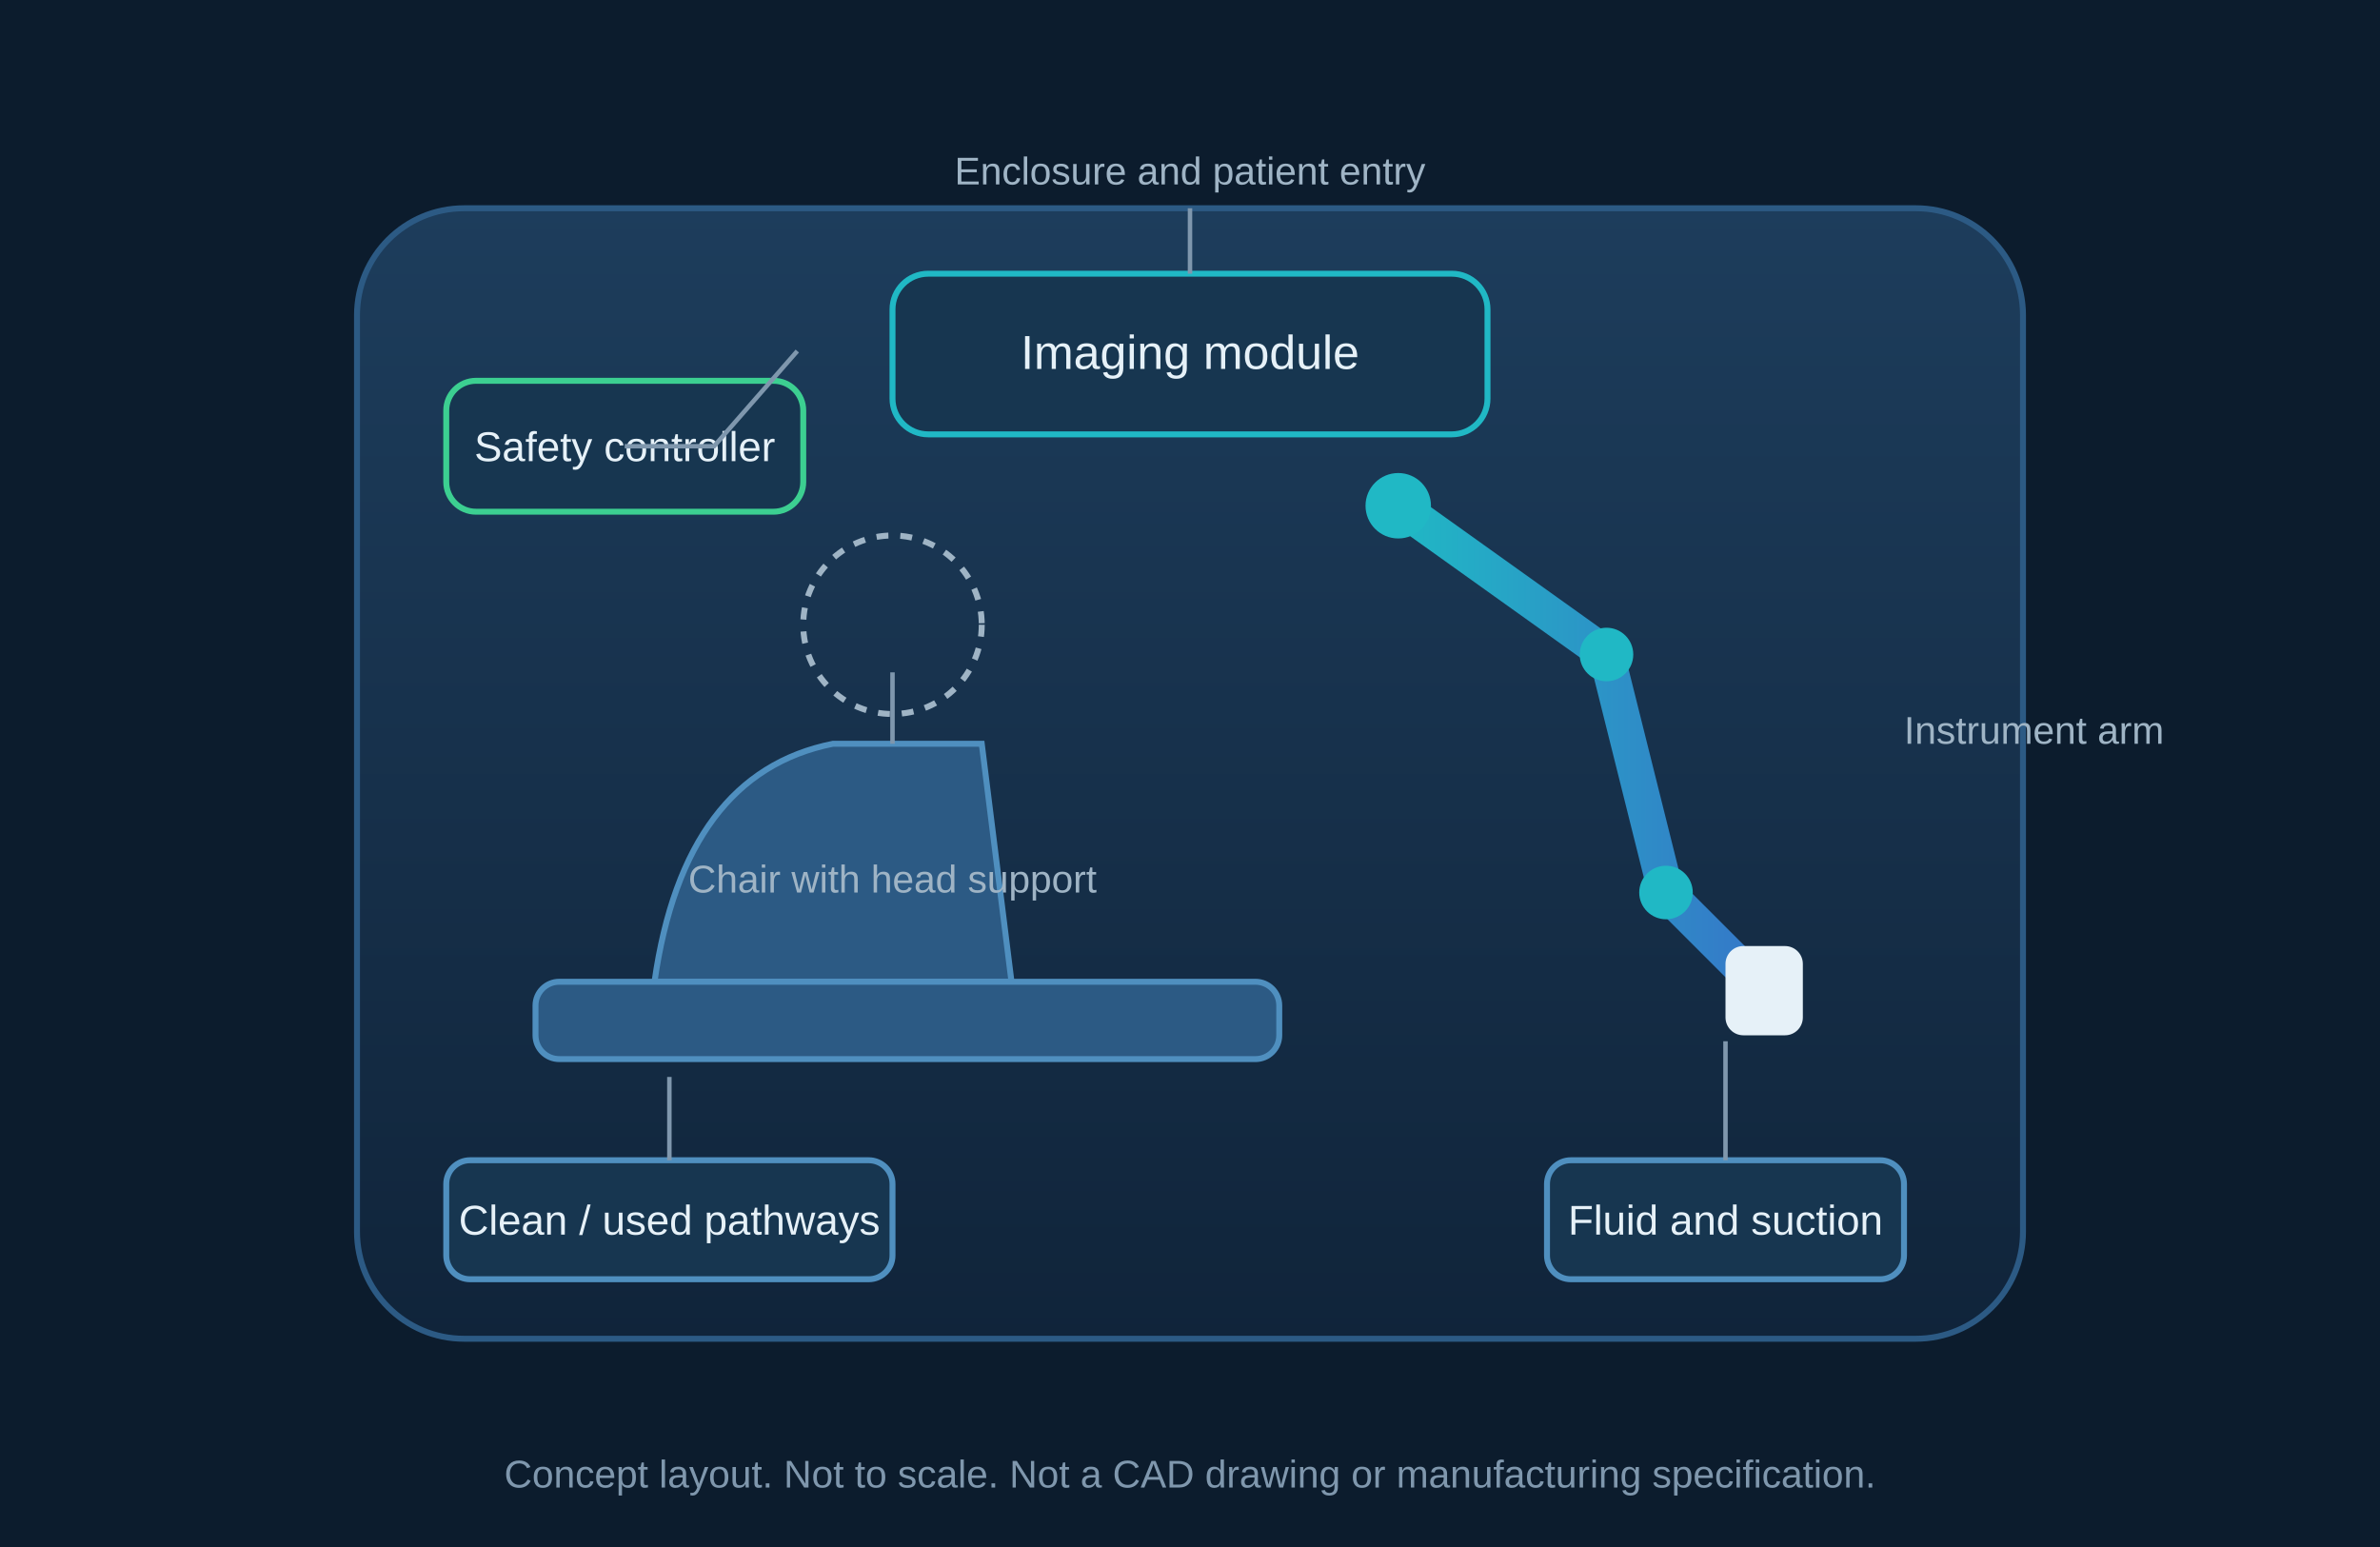
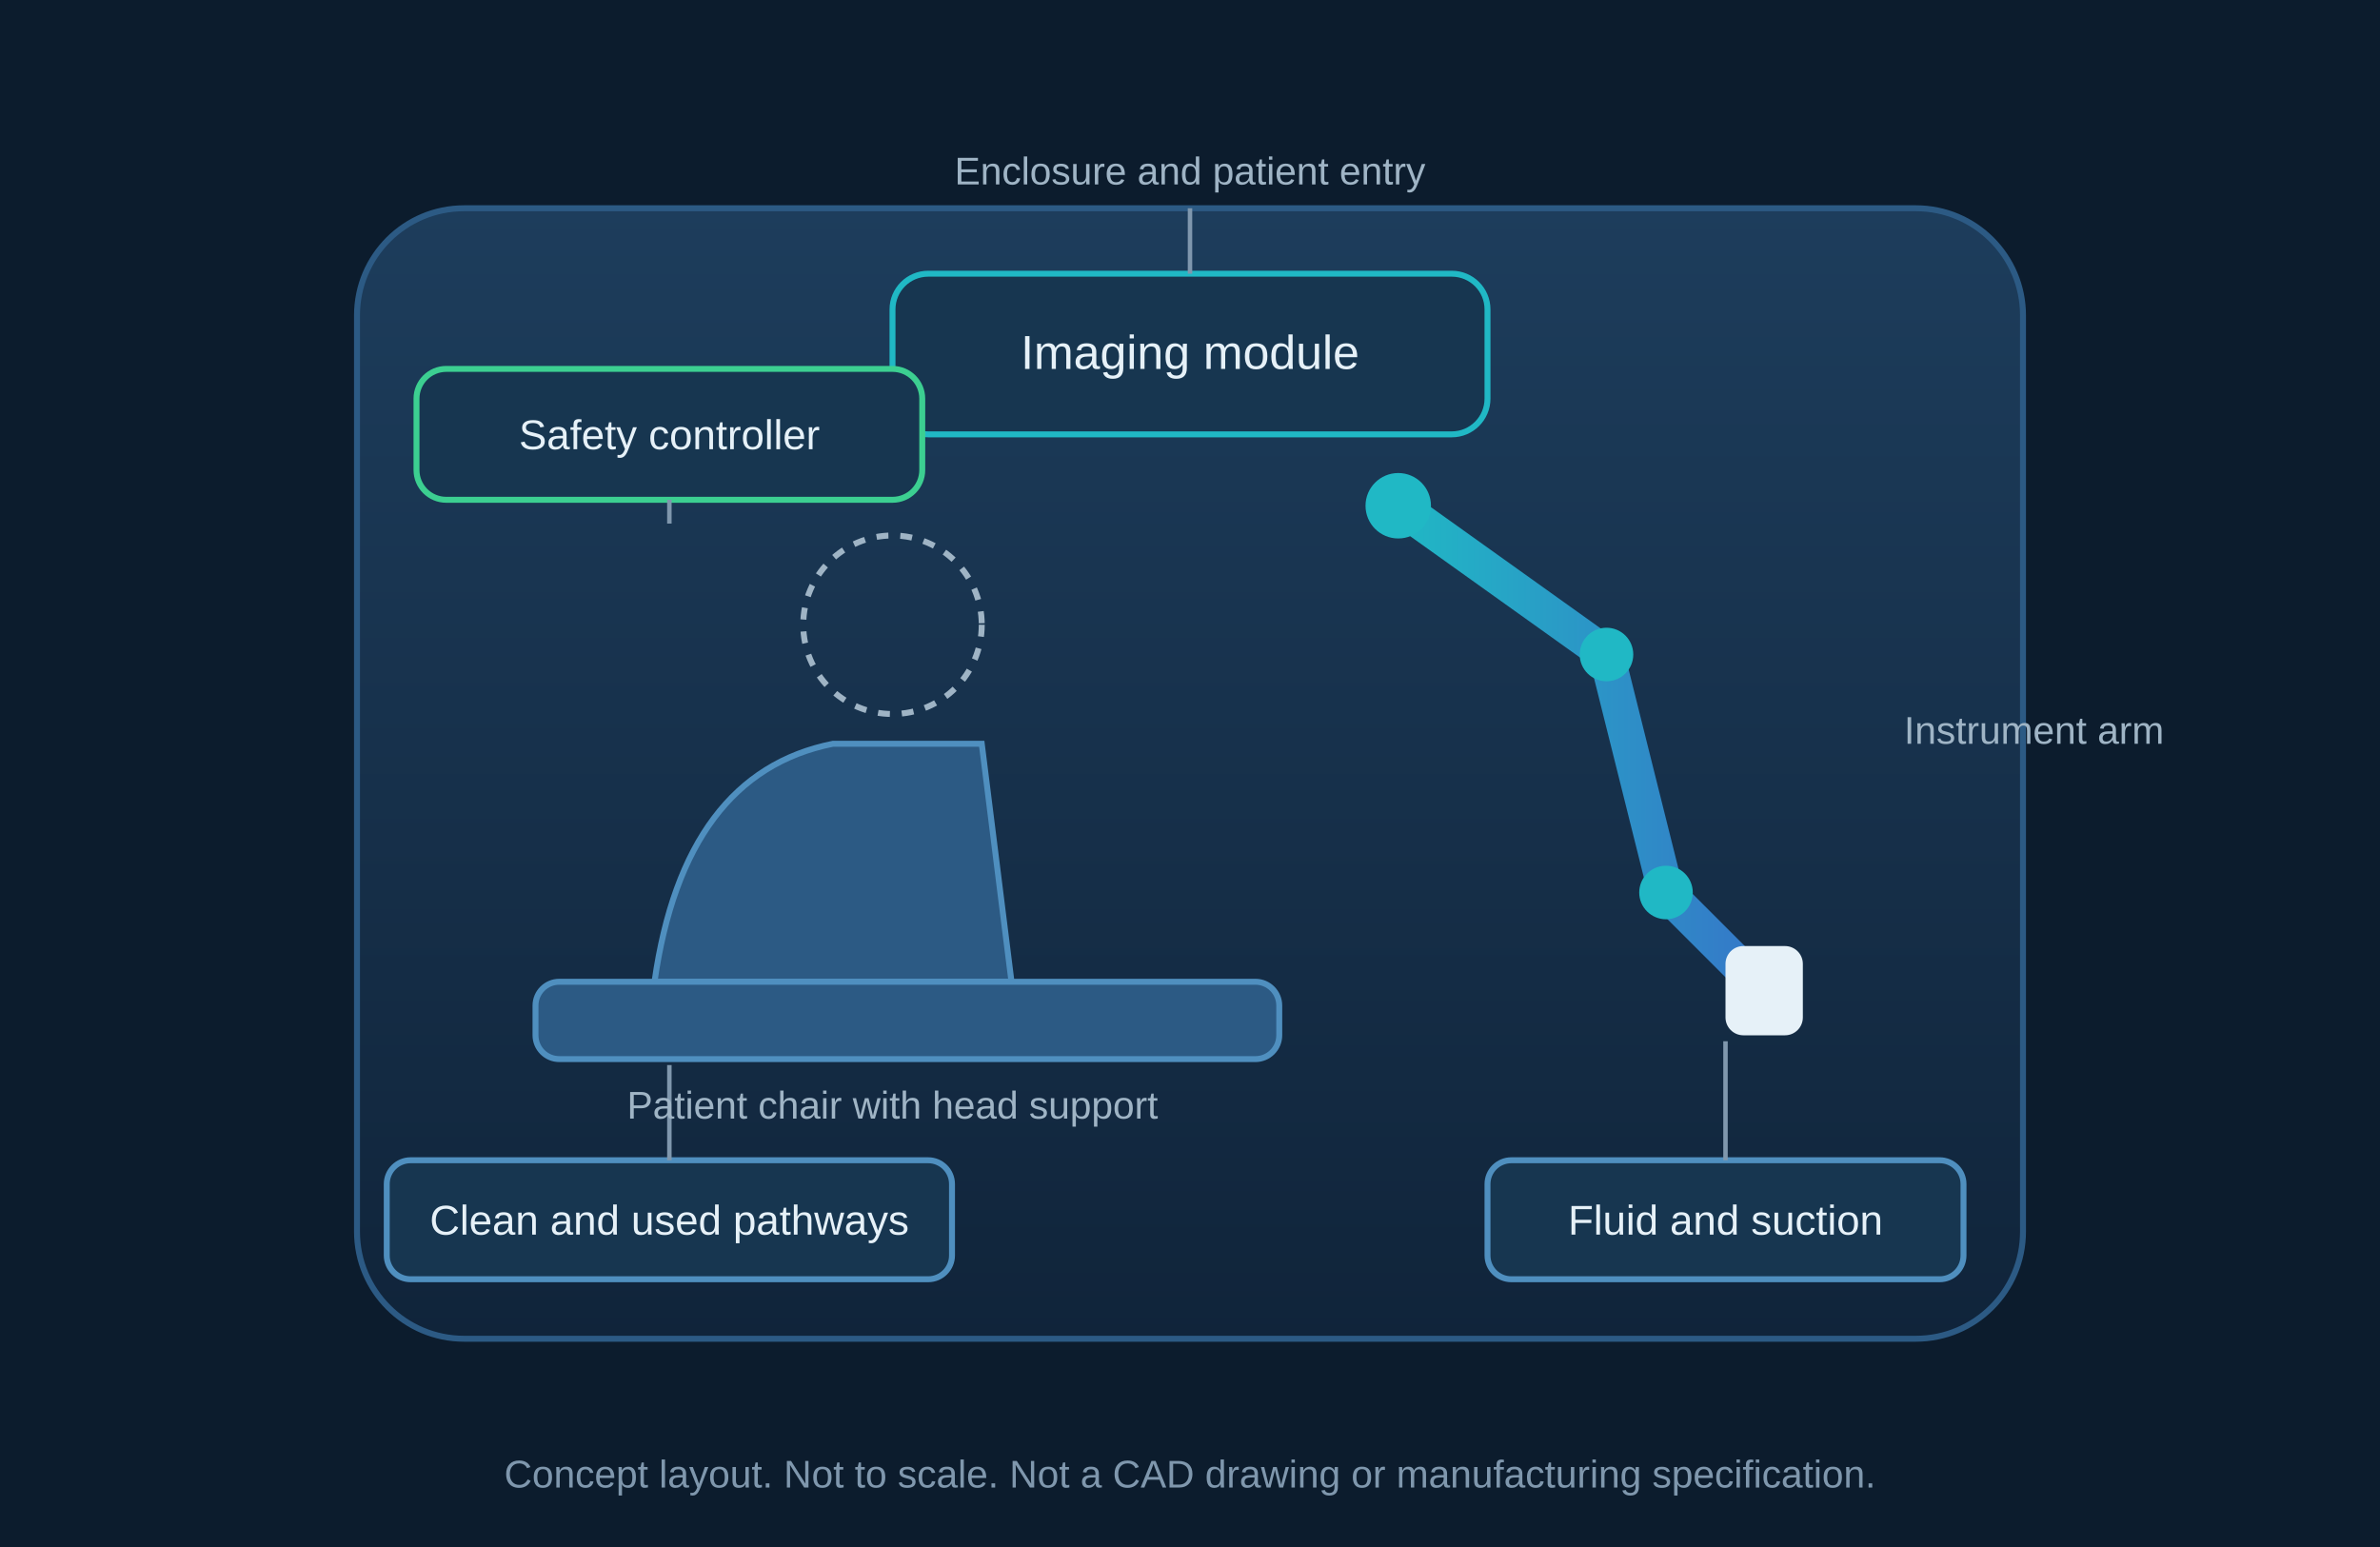
<svg xmlns="http://www.w3.org/2000/svg" viewBox="0 0 800 520" role="img" aria-labelledby="t d">
  <defs>
    <linearGradient id="cab" x1="0" y1="0" x2="0" y2="1">
      <stop offset="0" stop-color="#1d3d5c" />
      <stop offset="1" stop-color="#10243a" />
    </linearGradient>
    <linearGradient id="glow" x1="0" y1="0" x2="1" y2="0">
      <stop offset="0" stop-color="#20b8c5" />
      <stop offset="1" stop-color="#3578c8" />
    </linearGradient>
  </defs>
  <rect width="800" height="520" fill="#0c1c2d" />
  <rect x="120" y="70" width="560" height="380" rx="36" fill="url(#cab)" stroke="#2c5a84" stroke-width="2" />
  <rect x="300" y="92" width="200" height="54" rx="12" fill="#173650" stroke="#20b8c5" stroke-width="2" />
  <text x="400" y="124" text-anchor="middle" fill="#e6f1f8" font-family="Segoe UI,Arial" font-size="16">Imaging module</text>
  <path d="M470 170 L540 220 L560 300 L590 330" fill="none" stroke="url(#glow)" stroke-width="12" stroke-linecap="round" stroke-linejoin="round" />
  <circle cx="470" cy="170" r="11" fill="#20b8c5" />
  <circle cx="540" cy="220" r="9" fill="#20b8c5" />
  <circle cx="560" cy="300" r="9" fill="#20b8c5" />
  <rect x="580" y="318" width="26" height="30" rx="6" fill="#e6f1f8" />
  <path d="M220 330 Q230 260 280 250 L330 250 L340 330 Z" fill="#2c5a84" stroke="#4f8fbf" stroke-width="2" />
  <rect x="180" y="330" width="250" height="26" rx="8" fill="#2c5a84" stroke="#4f8fbf" stroke-width="2" />
  <circle cx="300" cy="210" r="30" fill="none" stroke="#9fb4c5" stroke-width="2" stroke-dasharray="4 4" />
-   <rect x="150" y="128" width="120" height="44" rx="10" fill="#173650" stroke="#3ccf91" stroke-width="2" />
-   <text x="210" y="155" text-anchor="middle" fill="#e6f1f8" font-family="Segoe UI,Arial" font-size="14">Safety controller</text>
-   <rect x="520" y="390" width="120" height="40" rx="8" fill="#173650" stroke="#4f8fbf" stroke-width="2" />
+   <rect x="140" y="124" width="170" height="44" rx="10" fill="#173650" stroke="#3ccf91" stroke-width="2" />
+   <text x="225" y="151" text-anchor="middle" fill="#e6f1f8" font-family="Segoe UI,Arial" font-size="14">Safety controller</text>
+   <rect x="500" y="390" width="160" height="40" rx="8" fill="#173650" stroke="#4f8fbf" stroke-width="2" />
  <text x="580" y="415" text-anchor="middle" fill="#e6f1f8" font-family="Segoe UI,Arial" font-size="14">Fluid and suction</text>
-   <rect x="150" y="390" width="150" height="40" rx="8" fill="#173650" stroke="#4f8fbf" stroke-width="2" />
-   <text x="225" y="415" text-anchor="middle" fill="#e6f1f8" font-family="Segoe UI,Arial" font-size="14">Clean / used pathways</text>
+   <rect x="130" y="390" width="190" height="40" rx="8" fill="#173650" stroke="#4f8fbf" stroke-width="2" />
+   <text x="225" y="415" text-anchor="middle" fill="#e6f1f8" font-family="Segoe UI,Arial" font-size="14">Clean and used pathways</text>
  <circle cx="330" cy="392" r="0" />
  <g stroke="#7f97ad" stroke-width="1.5" fill="none">
-     <path d="M210 150 L240 150 L268 118" />
+     <path d="M225 168 L225 176" />
    <path d="M400 92 L400 70" />
-     <path d="M300 250 L300 226" />
    <path d="M580 390 L580 350" />
-     <path d="M225 390 L225 362" />
+     <path d="M225 390 L225 358" />
  </g>
  <text x="400" y="62" text-anchor="middle" fill="#9fb4c5" font-family="Segoe UI,Arial" font-size="13">Enclosure and patient entry</text>
-   <text x="300" y="300" text-anchor="middle" fill="#9fb4c5" font-family="Segoe UI,Arial" font-size="13">Chair with head support</text>
+   <text x="300" y="376" text-anchor="middle" fill="#9fb4c5" font-family="Segoe UI,Arial" font-size="13">Patient chair with head support</text>
  <text x="640" y="250" fill="#9fb4c5" font-family="Segoe UI,Arial" font-size="13">Instrument arm</text>
  <text x="400" y="500" text-anchor="middle" fill="#7f97ad" font-family="Segoe UI,Arial" font-size="13">Concept layout. Not to scale. Not a CAD drawing or manufacturing specification.</text>
</svg>
